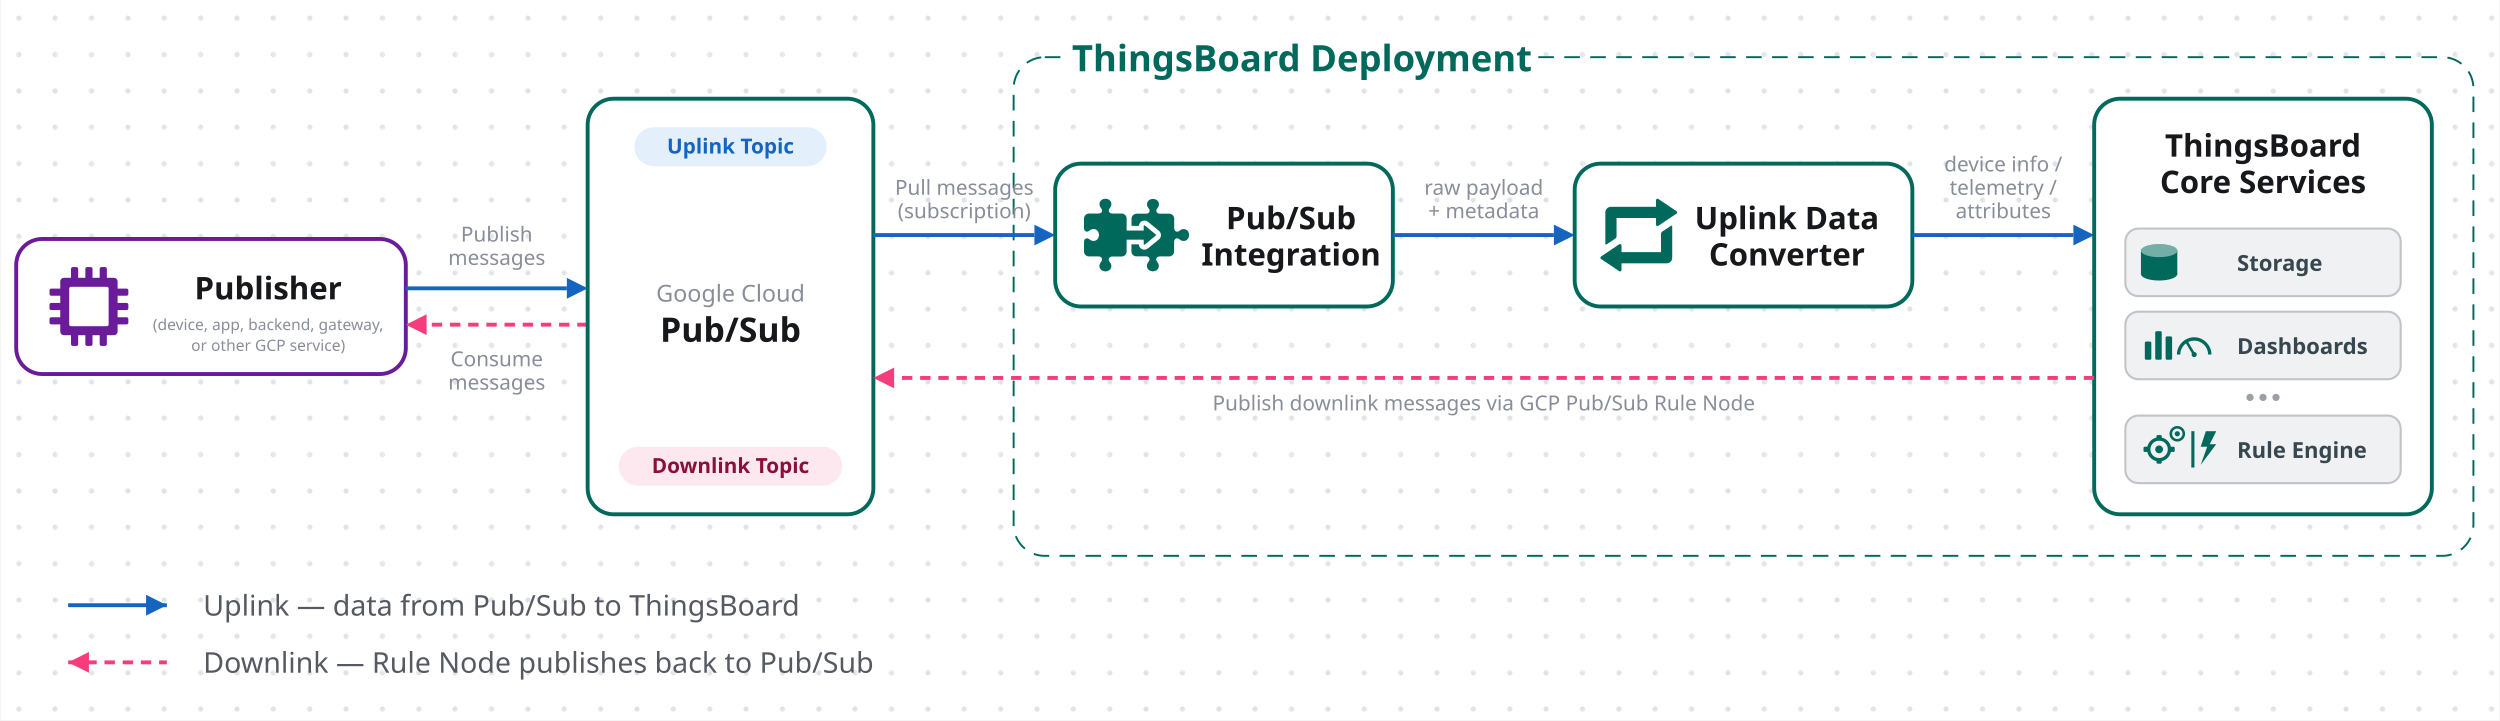
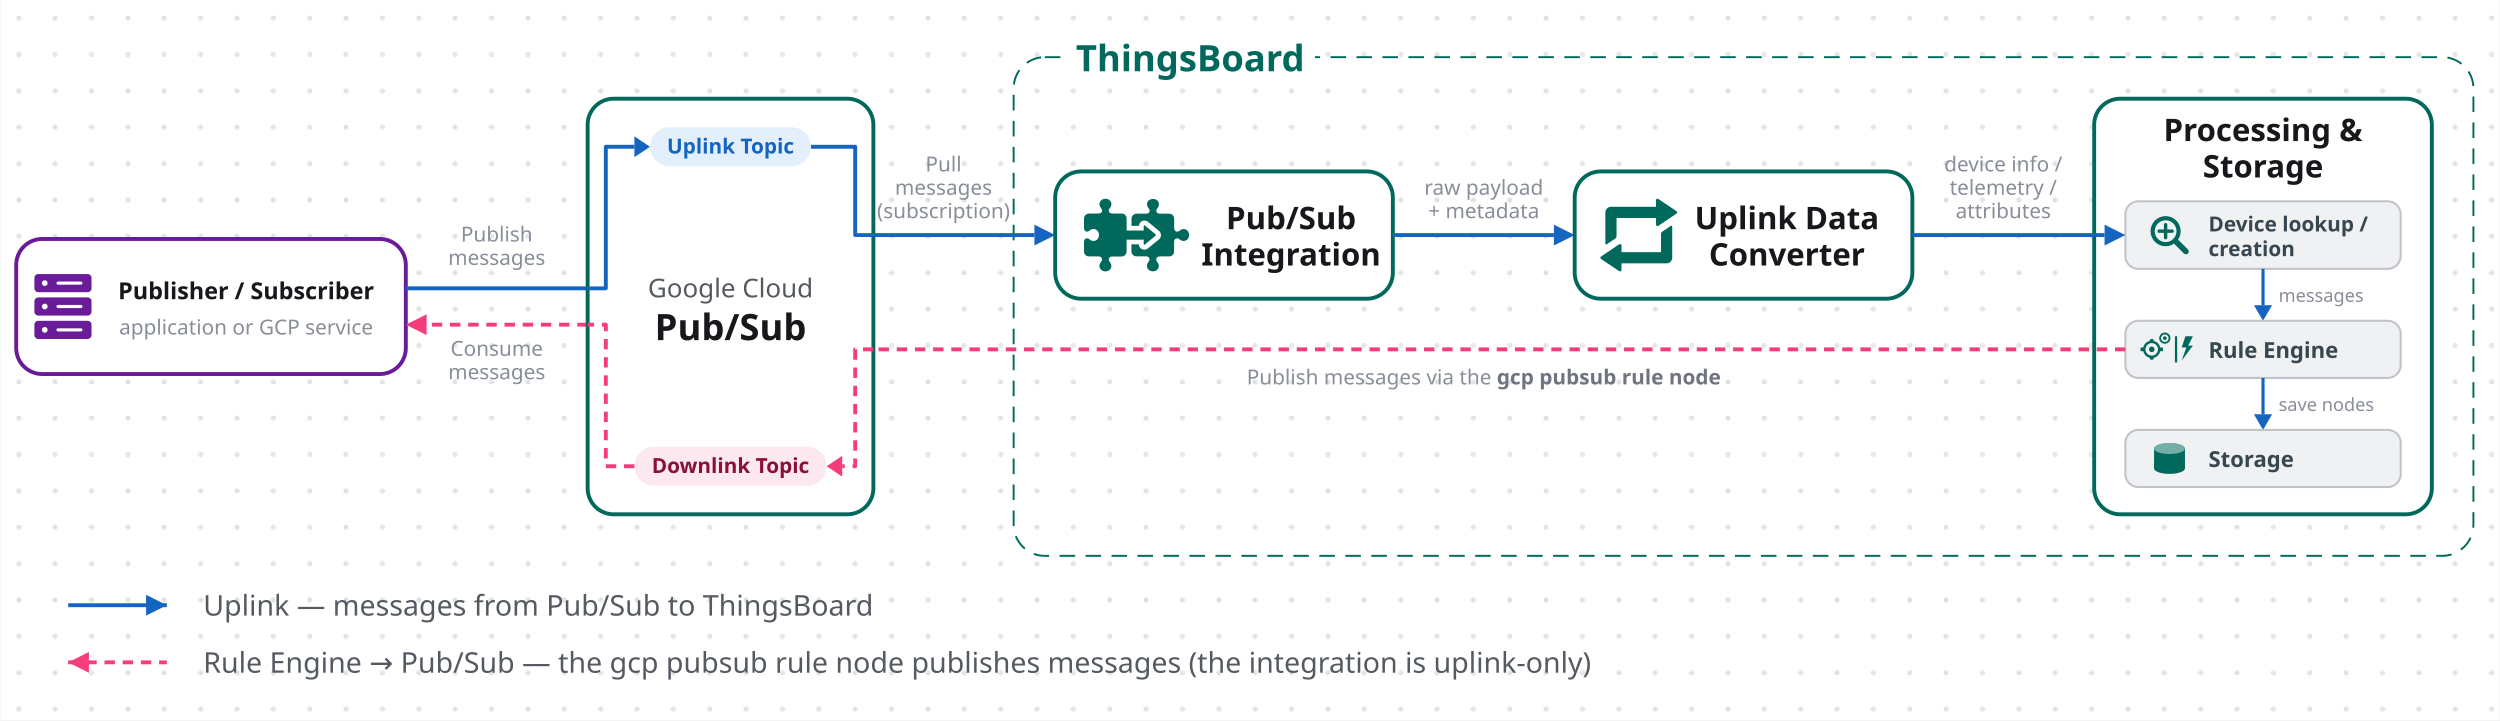
<svg xmlns="http://www.w3.org/2000/svg" width="1430" height="412" viewBox="0 0 962 277.3">
  <defs>
    <clipPath id="clip0">
      <path fill="#fff" d="M0 0h962v277.3H0z" />
    </clipPath>
    <pattern id="dots" width="14" height="14" x="0" y="0" patternUnits="userSpaceOnUse">
      <circle cx="7" cy="7" r="1" fill="#dde0e4" />
    </pattern>
  </defs>
  <g clip-path="url(#clip0)">
    <path fill="#fff" d="M0 0h962v277.3H0z" />
    <path fill="url(#dots)" d="M0 0h962v277.3H0z" />
    <g transform="translate(0 33)">
      <rect width="562" height="192" x="390" y="-11" fill="none" stroke="#00695c" stroke-dasharray="6,4" stroke-width=".75" rx="12" />
-       <path fill="#fff" d="M410-18h178v14H410z" />
-       <text x="501" y="-11" fill="#00695c" dominant-baseline="central" font-family="system-ui,sans-serif" font-size="14" font-weight="600" text-anchor="middle" textLength="174">ThingsBoard Deployment</text>
+       <path fill="#fff" d="M410-18h96v14h-96z" />
+       <text x="458" y="-11" fill="#00695c" dominant-baseline="central" font-family="system-ui,sans-serif" font-size="14" font-weight="600" text-anchor="middle" textLength="88">ThingsBoard</text>
      <rect width="150" height="52" x="6" y="59" fill="#fff" stroke="#6a1b9a" stroke-width="1.5" rx="10" />
-       <g fill="#6a1b9a" transform="matrix(.69 0 0 .69 13.3 64.3)">
-         <rect width="32" height="32" x="14" y="14" rx="2" />
-         <rect width="22" height="22" x="19" y="19" fill="#fff" rx="1" />
-         <rect width="4" height="7" x="20" y="8" rx="1" />
-         <rect width="4" height="7" x="28" y="8" rx="1" />
-         <rect width="4" height="7" x="36" y="8" rx="1" />
-         <rect width="4" height="7" x="20" y="45" rx="1" />
-         <rect width="4" height="7" x="28" y="45" rx="1" />
-         <rect width="4" height="7" x="36" y="45" rx="1" />
-         <rect width="7" height="4" x="8" y="20" rx="1" />
-         <rect width="7" height="4" x="8" y="28" rx="1" />
-         <rect width="7" height="4" x="8" y="36" rx="1" />
-         <rect width="7" height="4" x="45" y="20" rx="1" />
-         <rect width="7" height="4" x="45" y="28" rx="1" />
-         <rect width="7" height="4" x="45" y="36" rx="1" />
+       <g fill="#6a1b9a">
+         <rect width="22" height="7" x="13" y="72.5" rx="1.5" />
+         <circle cx="17" cy="76" r="1.1" fill="#fff" />
+         <rect width="10" height="1.2" x="21.5" y="75.4" fill="#fff" rx=".6" />
+         <rect width="22" height="7" x="13" y="81.5" rx="1.5" />
+         <circle cx="17" cy="85" r="1.1" fill="#fff" />
+         <rect width="10" height="1.2" x="21.5" y="84.4" fill="#fff" rx=".6" />
+         <rect width="22" height="7" x="13" y="90.5" rx="1.5" />
+         <circle cx="17" cy="94" r="1.1" fill="#fff" />
+         <rect width="10" height="1.2" x="21.5" y="93.4" fill="#fff" rx=".6" />
      </g>
-       <text x="103" y="78" fill="#17181c" dominant-baseline="middle" font-family="system-ui,sans-serif" font-size="12" font-weight="600" text-anchor="middle">Publisher</text>
-       <text x="103" y="92" fill="#888d99" dominant-baseline="middle" font-family="system-ui,sans-serif" font-size="6" text-anchor="middle">(device, app, backend, gateway,</text>
-       <text x="103" y="100" fill="#888d99" dominant-baseline="middle" font-family="system-ui,sans-serif" font-size="6" text-anchor="middle">or other GCP service)</text>
-       <path stroke="#1565c0" stroke-width="1.5" d="M156 78h62" />
-       <path fill="#1565c0" d="m218 74 8 4-8 4z" />
+       <text x="94.5" y="79" fill="#17181c" dominant-baseline="middle" font-family="system-ui,sans-serif" font-size="9" font-weight="600" text-anchor="middle">Publisher / Subscriber</text>
+       <text x="94.5" y="93" fill="#888d99" dominant-baseline="middle" font-family="system-ui,sans-serif" font-size="8" text-anchor="middle">application or GCP service</text>
+       <path stroke="#1565c0" stroke-width="1.5" d="M156 78h70" />
      <text x="191" y="60" fill="#888d99" font-family="system-ui,sans-serif" font-size="8" text-anchor="middle">Publish</text>
      <text x="191" y="69" fill="#888d99" font-family="system-ui,sans-serif" font-size="8" text-anchor="middle">messages</text>
      <path stroke="#f53d7d" stroke-dasharray="4,3" stroke-width="1.5" d="M226 92h-62" />
      <path fill="#f53d7d" d="m164 88-8 4 8 4z" />
-       <text x="191" y="108" fill="#888d99" font-family="system-ui,sans-serif" font-size="8" text-anchor="middle">Consume</text>
-       <text x="191" y="117" fill="#888d99" font-family="system-ui,sans-serif" font-size="8" text-anchor="middle">messages</text>
+       <text x="191" y="104" fill="#888d99" font-family="system-ui,sans-serif" font-size="8" text-anchor="middle">Consume</text>
+       <text x="191" y="113" fill="#888d99" font-family="system-ui,sans-serif" font-size="8" text-anchor="middle">messages</text>
      <rect width="110" height="160" x="226" y="5" fill="#fff" stroke="#00695c" stroke-width="1.5" rx="10" />
-       <rect width="74" height="15" x="244" y="16" fill="#e3f0fb" rx="7.5" />
+       <rect width="62" height="15" x="250" y="16" fill="#e3f0fb" rx="7.5" />
      <text x="281" y="23" fill="#1565c0" dominant-baseline="central" font-family="system-ui,sans-serif" font-size="8" font-weight="700" text-anchor="middle">Uplink Topic</text>
-       <text x="281" y="80" fill="#888d99" dominant-baseline="middle" font-family="system-ui,sans-serif" font-size="9" text-anchor="middle">Google Cloud</text>
-       <text x="281" y="94" fill="#17181c" dominant-baseline="middle" font-family="system-ui,sans-serif" font-size="13" font-weight="600" text-anchor="middle">Pub/Sub</text>
-       <rect width="86" height="15" x="238" y="139" fill="#fde8ef" rx="7.5" />
+       <text x="281" y="78" fill="#555962" dominant-baseline="middle" font-family="system-ui,sans-serif" font-size="10" text-anchor="middle">Google Cloud</text>
+       <text x="281" y="93" fill="#17181c" dominant-baseline="middle" font-family="system-ui,sans-serif" font-size="14" font-weight="700" text-anchor="middle">Pub/Sub</text>
+       <rect width="74" height="15" x="244" y="139" fill="#fde8ef" rx="7.5" />
      <text x="281" y="146" fill="#8a0f3a" dominant-baseline="central" font-family="system-ui,sans-serif" font-size="8" font-weight="700" text-anchor="middle">Downlink Topic</text>
+       <g>
+         <path fill="none" stroke="#1565c0" stroke-linejoin="round" stroke-width="1.5" d="M226 78h7V23.5h11" />
+         <path fill="#1565c0" d="m244 19.5 6 4-6 4z" />
+         <path fill="none" stroke="#1565c0" stroke-linejoin="round" stroke-width="1.5" d="M312 23.5h17v34h7" />
+         <path fill="none" stroke="#f53d7d" stroke-dasharray="4,3" stroke-linejoin="round" stroke-width="1.5" d="M336 101.5h-7v45h-5" />
+         <path fill="#f53d7d" d="m324 142.5-6 4 6 4z" />
+         <path fill="none" stroke="#f53d7d" stroke-dasharray="4,3" stroke-linejoin="round" stroke-width="1.5" d="M244 146.5h-11V92h-7" />
+       </g>
      <path stroke="#1565c0" stroke-width="1.5" d="M336 57.5h62" />
      <path fill="#1565c0" d="m398 53.5 8 4-8 4z" />
-       <text x="371" y="42" fill="#888d99" font-family="system-ui,sans-serif" font-size="8" text-anchor="middle">Pull messages</text>
-       <text x="371" y="51" fill="#888d99" font-family="system-ui,sans-serif" font-size="8" text-anchor="middle">(subscription)</text>
-       <rect width="130" height="55" x="406" y="30" fill="#fff" stroke="#00695c" stroke-width="1.5" rx="10" />
-       <text x="496.8" y="51" fill="#17181c" dominant-baseline="middle" font-family="system-ui,sans-serif" font-size="12" font-weight="600" text-anchor="middle">Pub/Sub</text>
-       <text x="496.8" y="65" fill="#17181c" dominant-baseline="middle" font-family="system-ui,sans-serif" font-size="12" font-weight="600" text-anchor="middle">Integration</text>
+       <text x="363" y="33" fill="#888d99" font-family="system-ui,sans-serif" font-size="8" text-anchor="middle">Pull</text>
+       <text x="363" y="42" fill="#888d99" font-family="system-ui,sans-serif" font-size="8" text-anchor="middle">messages</text>
+       <text x="363" y="51" fill="#888d99" font-family="system-ui,sans-serif" font-size="8" lengthAdjust="spacingAndGlyphs" text-anchor="middle" textLength="48">(subscription)</text>
+       <rect width="130" height="49" x="406" y="33" fill="#fff" stroke="#00695c" stroke-width="1.5" rx="10" />
      <g fill="#00695c">
        <path d="M419 65.72h3.61c1.47 0 1.8 1.22 1.04 2.1-1.26 1.42-.58 3.56 1.68 3.68 2.26-.08 2.93-2.26 1.67-3.65-.75-.83-.42-2.1 1.05-2.1h3.52c1.04 0 1.93-.83 1.93-1.92v-4.57h6.58v1.8c0 .17.2.26.38.13l4.23-3.48a.34.34 0 0 0 0-.46l-4.23-3.48c-.17-.13-.38 0-.38.16v1.81h-6.57v-4.6c0-1.05-.83-1.94-1.93-1.94h-3.52c-1.46 0-1.8-1.21-1.04-2.05 1.26-1.43.59-3.56-1.68-3.65-2.26.09-2.93 2.26-1.67 3.65.75.84.42 2.05-1.04 2.05h-3.57c-1.1 0-1.97.88-1.97 1.98v3.6c.04 1.43 1.26 1.76 2.1 1.01 1.42-1.26 3.6-.59 3.68 1.67-.08 2.27-2.26 2.94-3.68 1.68-.84-.76-2.06-.42-2.1 1v3.65a1.9 1.9 0 0 0 1.92 1.93" />
        <path d="M437.28 65.68h3.6c1.48 0 1.81 1.26 1.05 2.1-1.26 1.43-.59 3.6 1.68 3.69 2.26-.09 2.93-2.22 1.67-3.65-.75-.84-.42-2.1 1.04-2.1h3.53c1.09 0 1.93-.87 1.93-1.93v-3.6c0-1.47 1.26-1.8 2.1-1.04 1.42 1.26 3.6.58 3.68-1.68-.08-2.26-2.26-2.93-3.65-1.67-.83.75-2.1.42-2.1-1.05V51.2c0-1.1-.87-1.93-1.92-1.93h-3.52c-1.47 0-1.81-1.22-1.05-2.05 1.26-1.39.59-3.57-1.67-3.65-2.26.08-2.94 2.22-1.68 3.65.76.83.43 2.05-1.04 2.05h-3.56c-1.1 0-1.98.88-1.98 1.97v2.71h2.86a2.12 2.12 0 0 1 3.43-1.59l4.24 3.48a2.15 2.15 0 0 1 0 3.35l-4.28 3.48a2.12 2.12 0 0 1-3.44-1.6h-2.85v2.7c0 1.09.88 1.92 1.93 1.92" />
      </g>
+       <text x="496.8" y="51" fill="#17181c" dominant-baseline="middle" font-family="system-ui,sans-serif" font-size="12" font-weight="600" text-anchor="middle">Pub/Sub</text>
+       <text x="496.8" y="65" fill="#17181c" dominant-baseline="middle" font-family="system-ui,sans-serif" font-size="12" font-weight="600" text-anchor="middle">Integration</text>
      <path stroke="#1565c0" stroke-width="1.5" d="M536 57.5h62" />
      <path fill="#1565c0" d="m598 53.5 8 4-8 4z" />
      <text x="571" y="42" fill="#888d99" font-family="system-ui,sans-serif" font-size="8" text-anchor="middle">raw payload</text>
      <text x="571" y="51" fill="#888d99" font-family="system-ui,sans-serif" font-size="8" text-anchor="middle">+ metadata</text>
-       <rect width="130" height="55" x="606" y="30" fill="#fff" stroke="#00695c" stroke-width="1.5" rx="10" />
-       <text x="687.7" y="51" fill="#17181c" dominant-baseline="middle" font-family="system-ui,sans-serif" font-size="12" font-weight="600" text-anchor="middle">Uplink Data</text>
-       <text x="687.7" y="65" fill="#17181c" dominant-baseline="middle" font-family="system-ui,sans-serif" font-size="12" font-weight="600" text-anchor="middle">Converter</text>
+       <rect width="130" height="49" x="606" y="33" fill="#fff" stroke="#00695c" stroke-width="1.5" rx="10" />
      <g fill="#00695c">
        <path d="m645.2 48.3-6.99-4.7a.57.57 0 0 0-.9.48v2.54h-17.35c-1.2 0-2.16.97-2.16 2.16V60.8c0 .26.3.42.51.27l3.4-2.28a1 1 0 0 0 .41-.78v-7.08h15.19v2.54c0 .46.5.73.89.47l6.98-4.7a.57.57 0 0 0 .01-.95m-2.15 5.64-3.4 2.28a1 1 0 0 0-.41.78v7.08h-15.2v-2.54c0-.47-.5-.74-.9-.48l-6.98 4.7a.57.57 0 0 0 0 .95l6.99 4.7c.38.26.89-.01.89-.47v-2.55h17.35c1.2.02 2.17-.96 2.17-2.15V54.2c0-.26-.3-.42-.51-.27" />
      </g>
-       <path stroke="#1565c0" stroke-width="1.5" d="M736 57.5h62" />
-       <path fill="#1565c0" d="m798 53.5 8 4-8 4z" />
+       <text x="687.7" y="51" fill="#17181c" dominant-baseline="middle" font-family="system-ui,sans-serif" font-size="12" font-weight="600" text-anchor="middle">Uplink Data</text>
+       <text x="687.7" y="65" fill="#17181c" dominant-baseline="middle" font-family="system-ui,sans-serif" font-size="12" font-weight="600" text-anchor="middle">Converter</text>
      <text x="771" y="33" fill="#888d99" font-family="system-ui,sans-serif" font-size="8" text-anchor="middle">device info /</text>
      <text x="771" y="42" fill="#888d99" font-family="system-ui,sans-serif" font-size="8" text-anchor="middle">telemetry /</text>
      <text x="771" y="51" fill="#888d99" font-family="system-ui,sans-serif" font-size="8" text-anchor="middle">attributes</text>
      <rect width="130" height="160" x="806" y="5" fill="#fff" stroke="#00695c" stroke-width="1.5" rx="10" />
-       <text x="871" y="18" fill="#17181c" dominant-baseline="hanging" font-family="system-ui,sans-serif" font-size="12" font-weight="600" text-anchor="middle">ThingsBoard</text>
-       <text x="871" y="32" fill="#17181c" dominant-baseline="hanging" font-family="system-ui,sans-serif" font-size="12" font-weight="600" text-anchor="middle">Core Services</text>
-       <g transform="translate(117 5)">
-         <rect width="106" height="26" x="701" y="50" fill="#f0f1f3" stroke="#c1c3c8" stroke-width=".8" rx="5" />
-         <g fill="#00695c" transform="translate(45 -6.5)">
-           <ellipse cx="669" cy="65" rx="7" ry="2.5" />
-           <path d="M662 65h14v9h-14z" />
-           <ellipse cx="669" cy="74" rx="7" ry="2.5" />
-           <ellipse cx="669" cy="65" fill="#e6f4f1" opacity=".5" rx="7" ry="2.5" />
-         </g>
-         <text x="744" y="63" fill="#37474f" dominant-baseline="central" font-family="system-ui,sans-serif" font-size="8.5" font-weight="600">Storage</text>
-         <rect width="106" height="26" x="701" y="82" fill="#f0f1f3" stroke="#c1c3c8" stroke-width=".8" rx="5" />
-         <g fill="#00695c" transform="translate(47.5 -5.5)">
-           <rect width="2.5" height="7" x="661" y="99" rx=".5" />
-           <rect width="2.5" height="11" x="665" y="95" rx=".5" />
-           <rect width="2.5" height="9" x="669" y="97" rx=".5" />
-           <path fill="none" stroke="#00695c" stroke-width="1.3" d="M674 104a6 6 0 0 1 12 0" />
-           <path stroke="#00695c" stroke-linecap="round" d="m680 104-3-5" />
-           <circle cx="680" cy="104" r="1" />
-         </g>
-         <text x="744" y="95" fill="#37474f" dominant-baseline="central" font-family="system-ui,sans-serif" font-size="8.5" font-weight="600">Dashboards</text>
-         <circle cx="749" cy="115" r="1.4" fill="#9aa0a6" />
-         <circle cx="754" cy="115" r="1.4" fill="#9aa0a6" />
-         <circle cx="759" cy="115" r="1.4" fill="#9aa0a6" />
-         <rect width="106" height="26" x="701" y="122" fill="#f0f1f3" stroke="#c1c3c8" stroke-width=".8" rx="5" />
-         <g fill="#00695c" transform="translate(49)">
+       <text x="871" y="12" fill="#17181c" dominant-baseline="hanging" font-family="system-ui,sans-serif" font-size="12" font-weight="600" text-anchor="middle">Processing &amp;</text>
+       <text x="871" y="26" fill="#17181c" dominant-baseline="hanging" font-family="system-ui,sans-serif" font-size="12" font-weight="600" text-anchor="middle">Storage</text>
+       <rect width="106" height="26" x="818" y="44.5" fill="#f0f1f3" stroke="#c1c3c8" stroke-width=".8" rx="5" />
+       <g fill="none" stroke="#00695c" stroke-linecap="round">
+         <circle cx="833.5" cy="56" r="5" stroke-width="1.6" />
+         <path stroke-width="2.2" d="m837.3 59.8 4 4" />
+         <path stroke-width="1.3" d="M831 56h5m-2.5-2.5v5" />
+       </g>
+       <text x="850" y="53" fill="#37474f" dominant-baseline="central" font-family="system-ui,sans-serif" font-size="8" font-weight="600">Device lookup /</text>
+       <text x="850" y="62.5" fill="#37474f" dominant-baseline="central" font-family="system-ui,sans-serif" font-size="8" font-weight="600">creation</text>
+       <path stroke="#1565c0" stroke-width="1.2" d="M871 70.5v14" />
+       <path fill="#1565c0" d="m867.5 84.5 3.5 6 3.5-6z" />
+       <text x="877" y="80.5" fill="#888d99" dominant-baseline="central" font-family="system-ui,sans-serif" font-size="7">messages</text>
+       <rect width="106" height="22" x="818" y="90.5" fill="#f0f1f3" stroke="#c1c3c8" stroke-width=".8" rx="5" />
+       <g>
+         <g fill="#00695c" transform="matrix(.72 0 0 .72 349.36 4.3)">
          <circle cx="665" cy="135" r="4" fill="none" stroke="#00695c" stroke-width="1.3" />
          <circle cx="665" cy="135" r="1.5" />
          <rect width="2" height="2" x="664" y="129.5" rx=".4" />
          <rect width="2" height="2" x="664" y="138.5" rx=".4" />
          <rect width="2" height="2" x="659" y="134" rx=".4" />
          <rect width="2" height="2" x="669" y="134" rx=".4" />
          <circle cx="672" cy="129" r="2.5" fill="none" stroke="#00695c" />
          <circle cx="672" cy="129" r="1" />
          <path stroke="#00695c" stroke-width="1.2" d="M678 128v14" />
          <path d="m683 128-2 6h2.5l-2.5 7 6-8h-2.5l2.5-5z" />
        </g>
-         <text x="744" y="135" fill="#37474f" dominant-baseline="central" font-family="system-ui,sans-serif" font-size="8.5" font-weight="600">Rule Engine</text>
      </g>
-       <path stroke="#f53d7d" stroke-dasharray="4,3" stroke-width="1.5" d="M806 112.5H344" />
-       <path fill="#f53d7d" d="m344 108.5-8 4 8 4z" />
-       <text x="571" y="125" fill="#888d99" font-family="system-ui,sans-serif" font-size="8" text-anchor="middle">Publish downlink messages via GCP Pub/Sub Rule Node</text>
+       <text x="850" y="101.5" fill="#37474f" dominant-baseline="central" font-family="system-ui,sans-serif" font-size="8.5" font-weight="600">Rule Engine</text>
+       <path stroke="#1565c0" stroke-width="1.2" d="M871 112.5v14" />
+       <path fill="#1565c0" d="m867.5 126.5 3.5 6 3.5-6z" />
+       <text x="877" y="122.5" fill="#888d99" dominant-baseline="central" font-family="system-ui,sans-serif" font-size="7">save nodes</text>
+       <rect width="106" height="22" x="818" y="132.5" fill="#f0f1f3" stroke="#c1c3c8" stroke-width=".8" rx="5" />
+       <g>
+         <g fill="#00695c" transform="matrix(.85 0 0 .85 266.35 84.42)">
+           <ellipse cx="669" cy="65" rx="7" ry="2.5" />
+           <path d="M662 65h14v9h-14z" />
+           <ellipse cx="669" cy="74" rx="7" ry="2.5" />
+           <ellipse cx="669" cy="65" fill="#e6f4f1" opacity=".5" rx="7" ry="2.5" />
+         </g>
+       </g>
+       <text x="850" y="143.5" fill="#37474f" dominant-baseline="central" font-family="system-ui,sans-serif" font-size="8.5" font-weight="600">Storage</text>
+       <path fill="none" stroke="#f53d7d" stroke-dasharray="4,3" stroke-linejoin="round" stroke-width="1.5" d="M818 101.5H336" />
+       <path stroke="#1565c0" stroke-width="1.5" d="M736 57.5h74" />
+       <path fill="#1565c0" d="m810 53.5 8 4-8 4z" />
+       <text x="571" y="115" fill="#888d99" font-family="system-ui,sans-serif" font-size="8" text-anchor="middle">Publish messages via the <tspan fill="#6f7480" font-weight="600">gcp pubsub rule node</tspan>
+       </text>
      <path stroke="#1565c0" stroke-width="1.5" d="M26 200h38" />
      <path fill="#1565c0" d="m56 196 8 4-8 4z" />
-       <text x="78" y="204" fill="#555962" font-family="system-ui,sans-serif" font-size="11">Uplink — data from Pub/Sub to ThingsBoard</text>
+       <text x="78" y="204" fill="#555962" font-family="system-ui,sans-serif" font-size="11">Uplink — messages from Pub/Sub to ThingsBoard</text>
      <path stroke="#f53d7d" stroke-dasharray="4,3" stroke-width="1.5" d="M26 222h38" />
      <path fill="#f53d7d" d="m34 218-8 4 8 4z" />
-       <text x="78" y="226" fill="#555962" font-family="system-ui,sans-serif" font-size="11">Downlink — Rule Node publishes back to Pub/Sub</text>
+       <text x="78" y="226" fill="#555962" font-family="system-ui,sans-serif" font-size="11">Rule Engine → Pub/Sub — the gcp pubsub rule node publishes messages (the integration is uplink-only)</text>
    </g>
  </g>
</svg>
